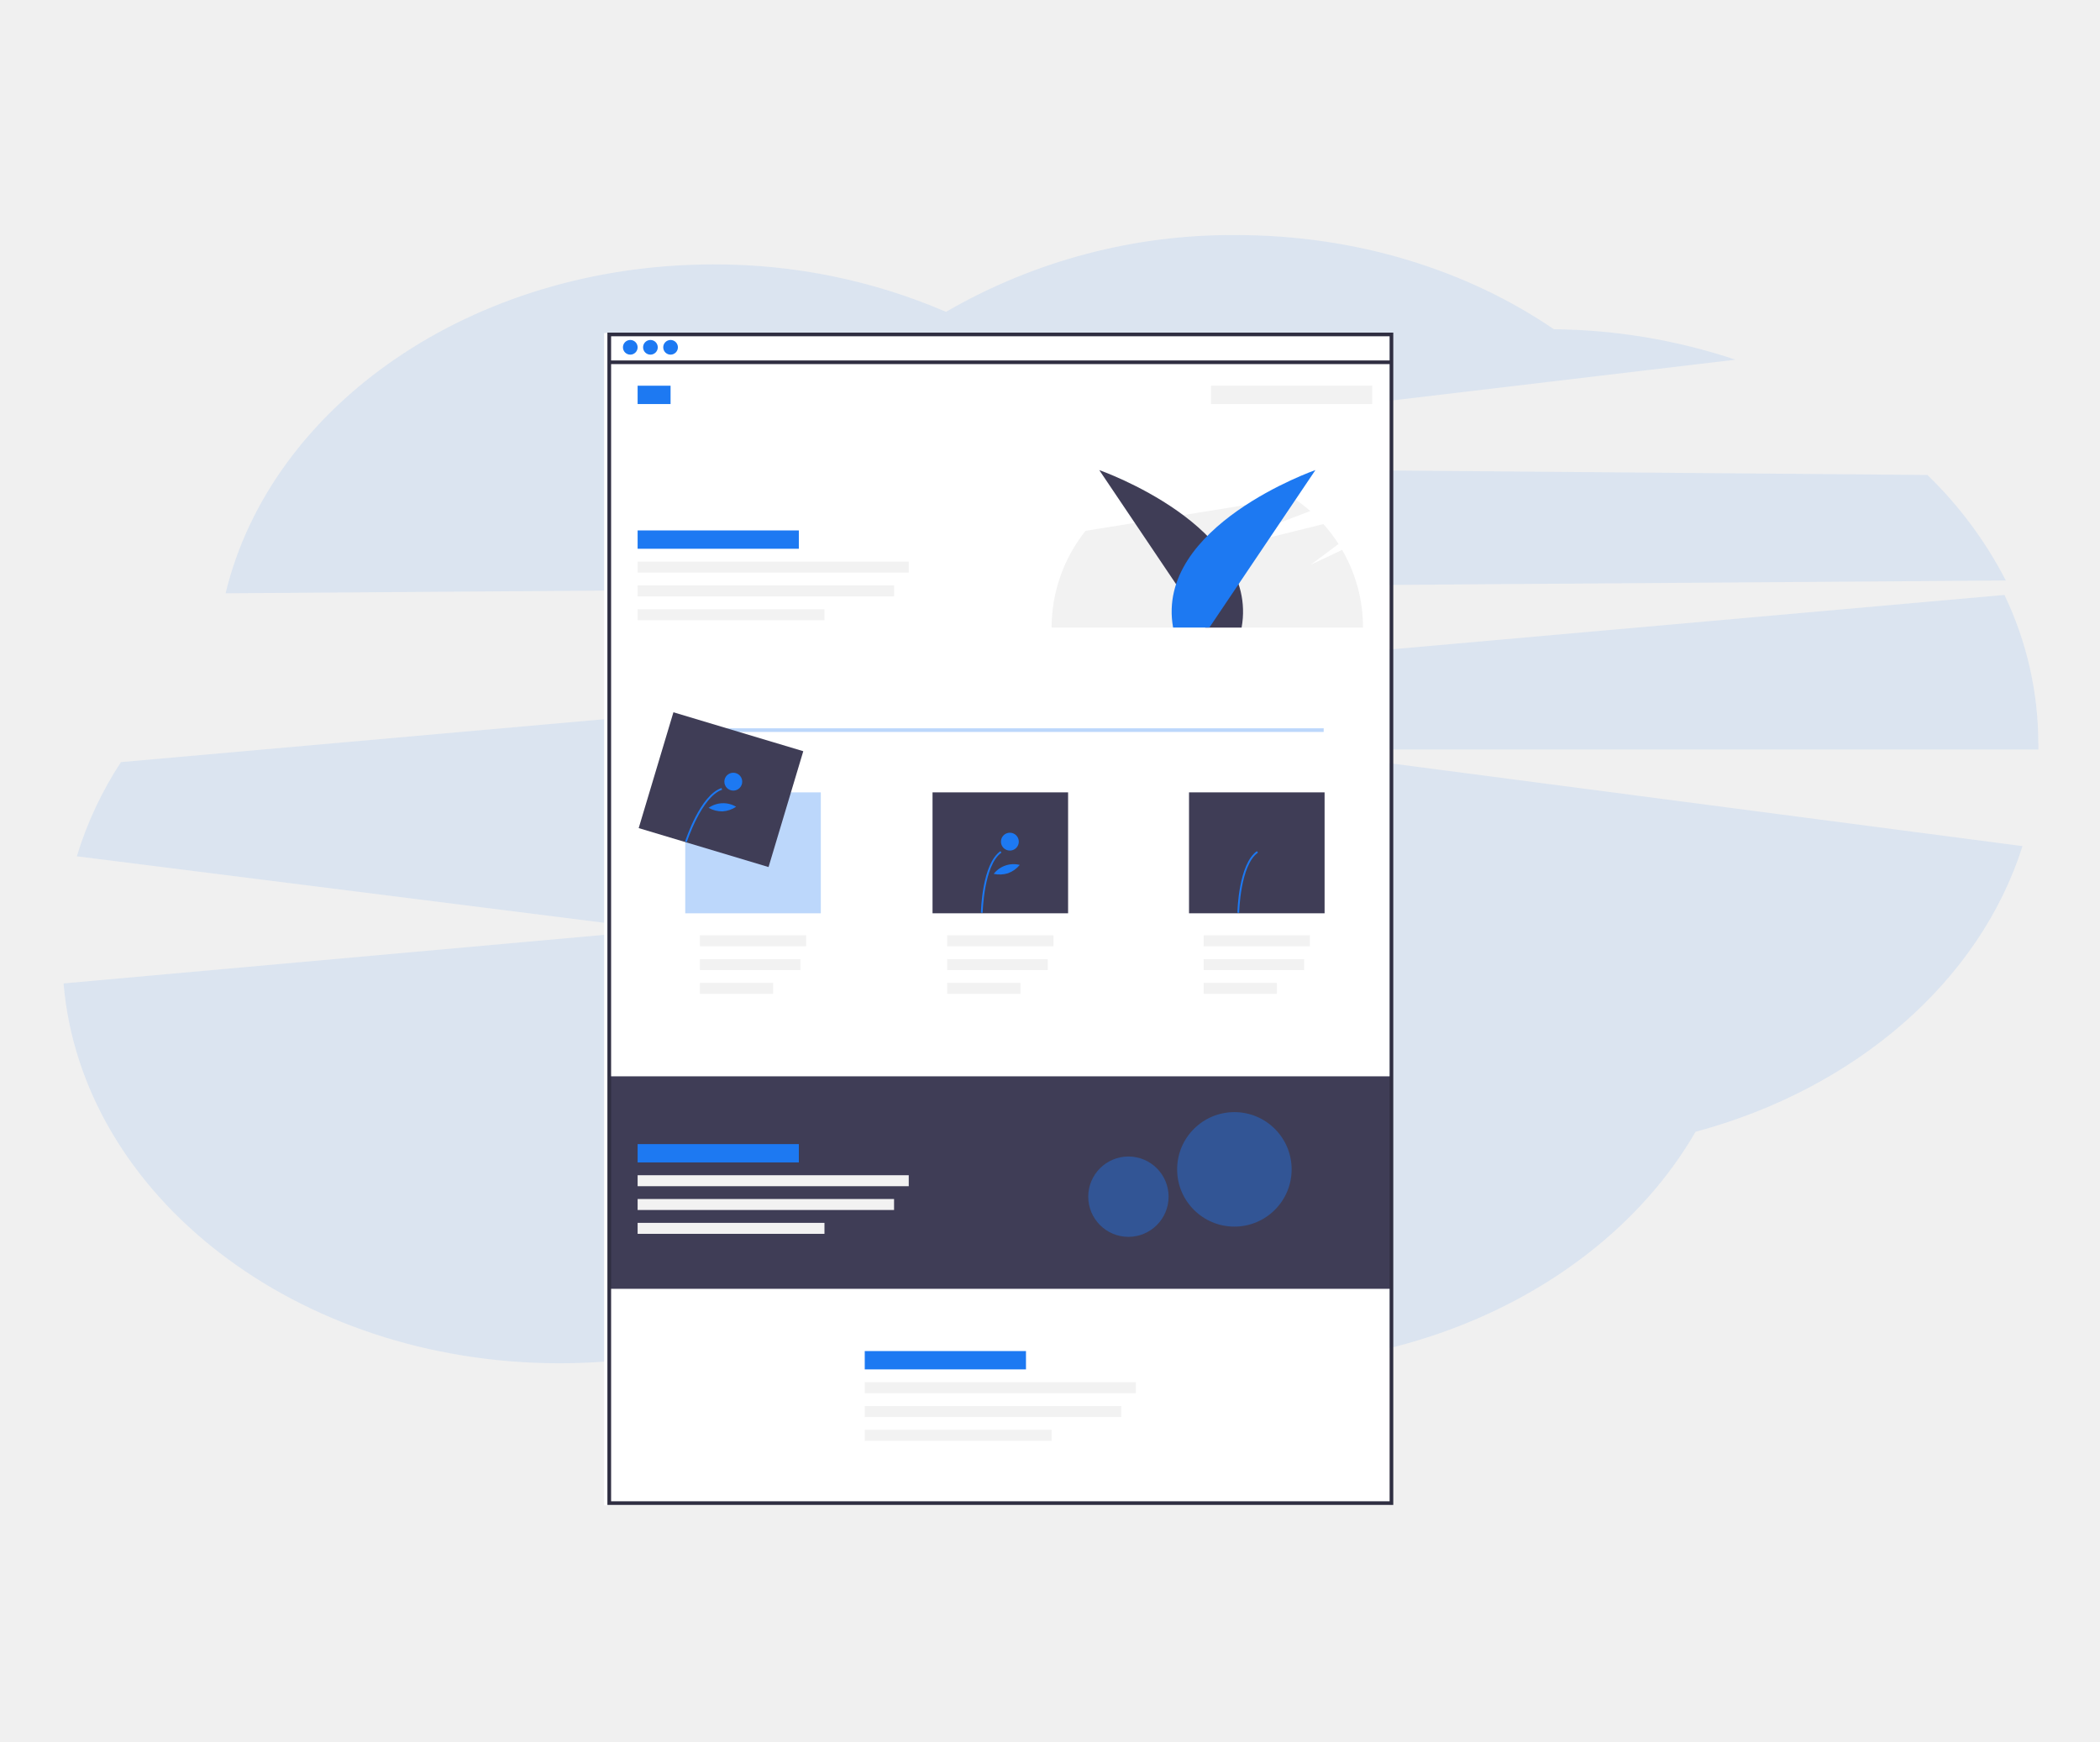
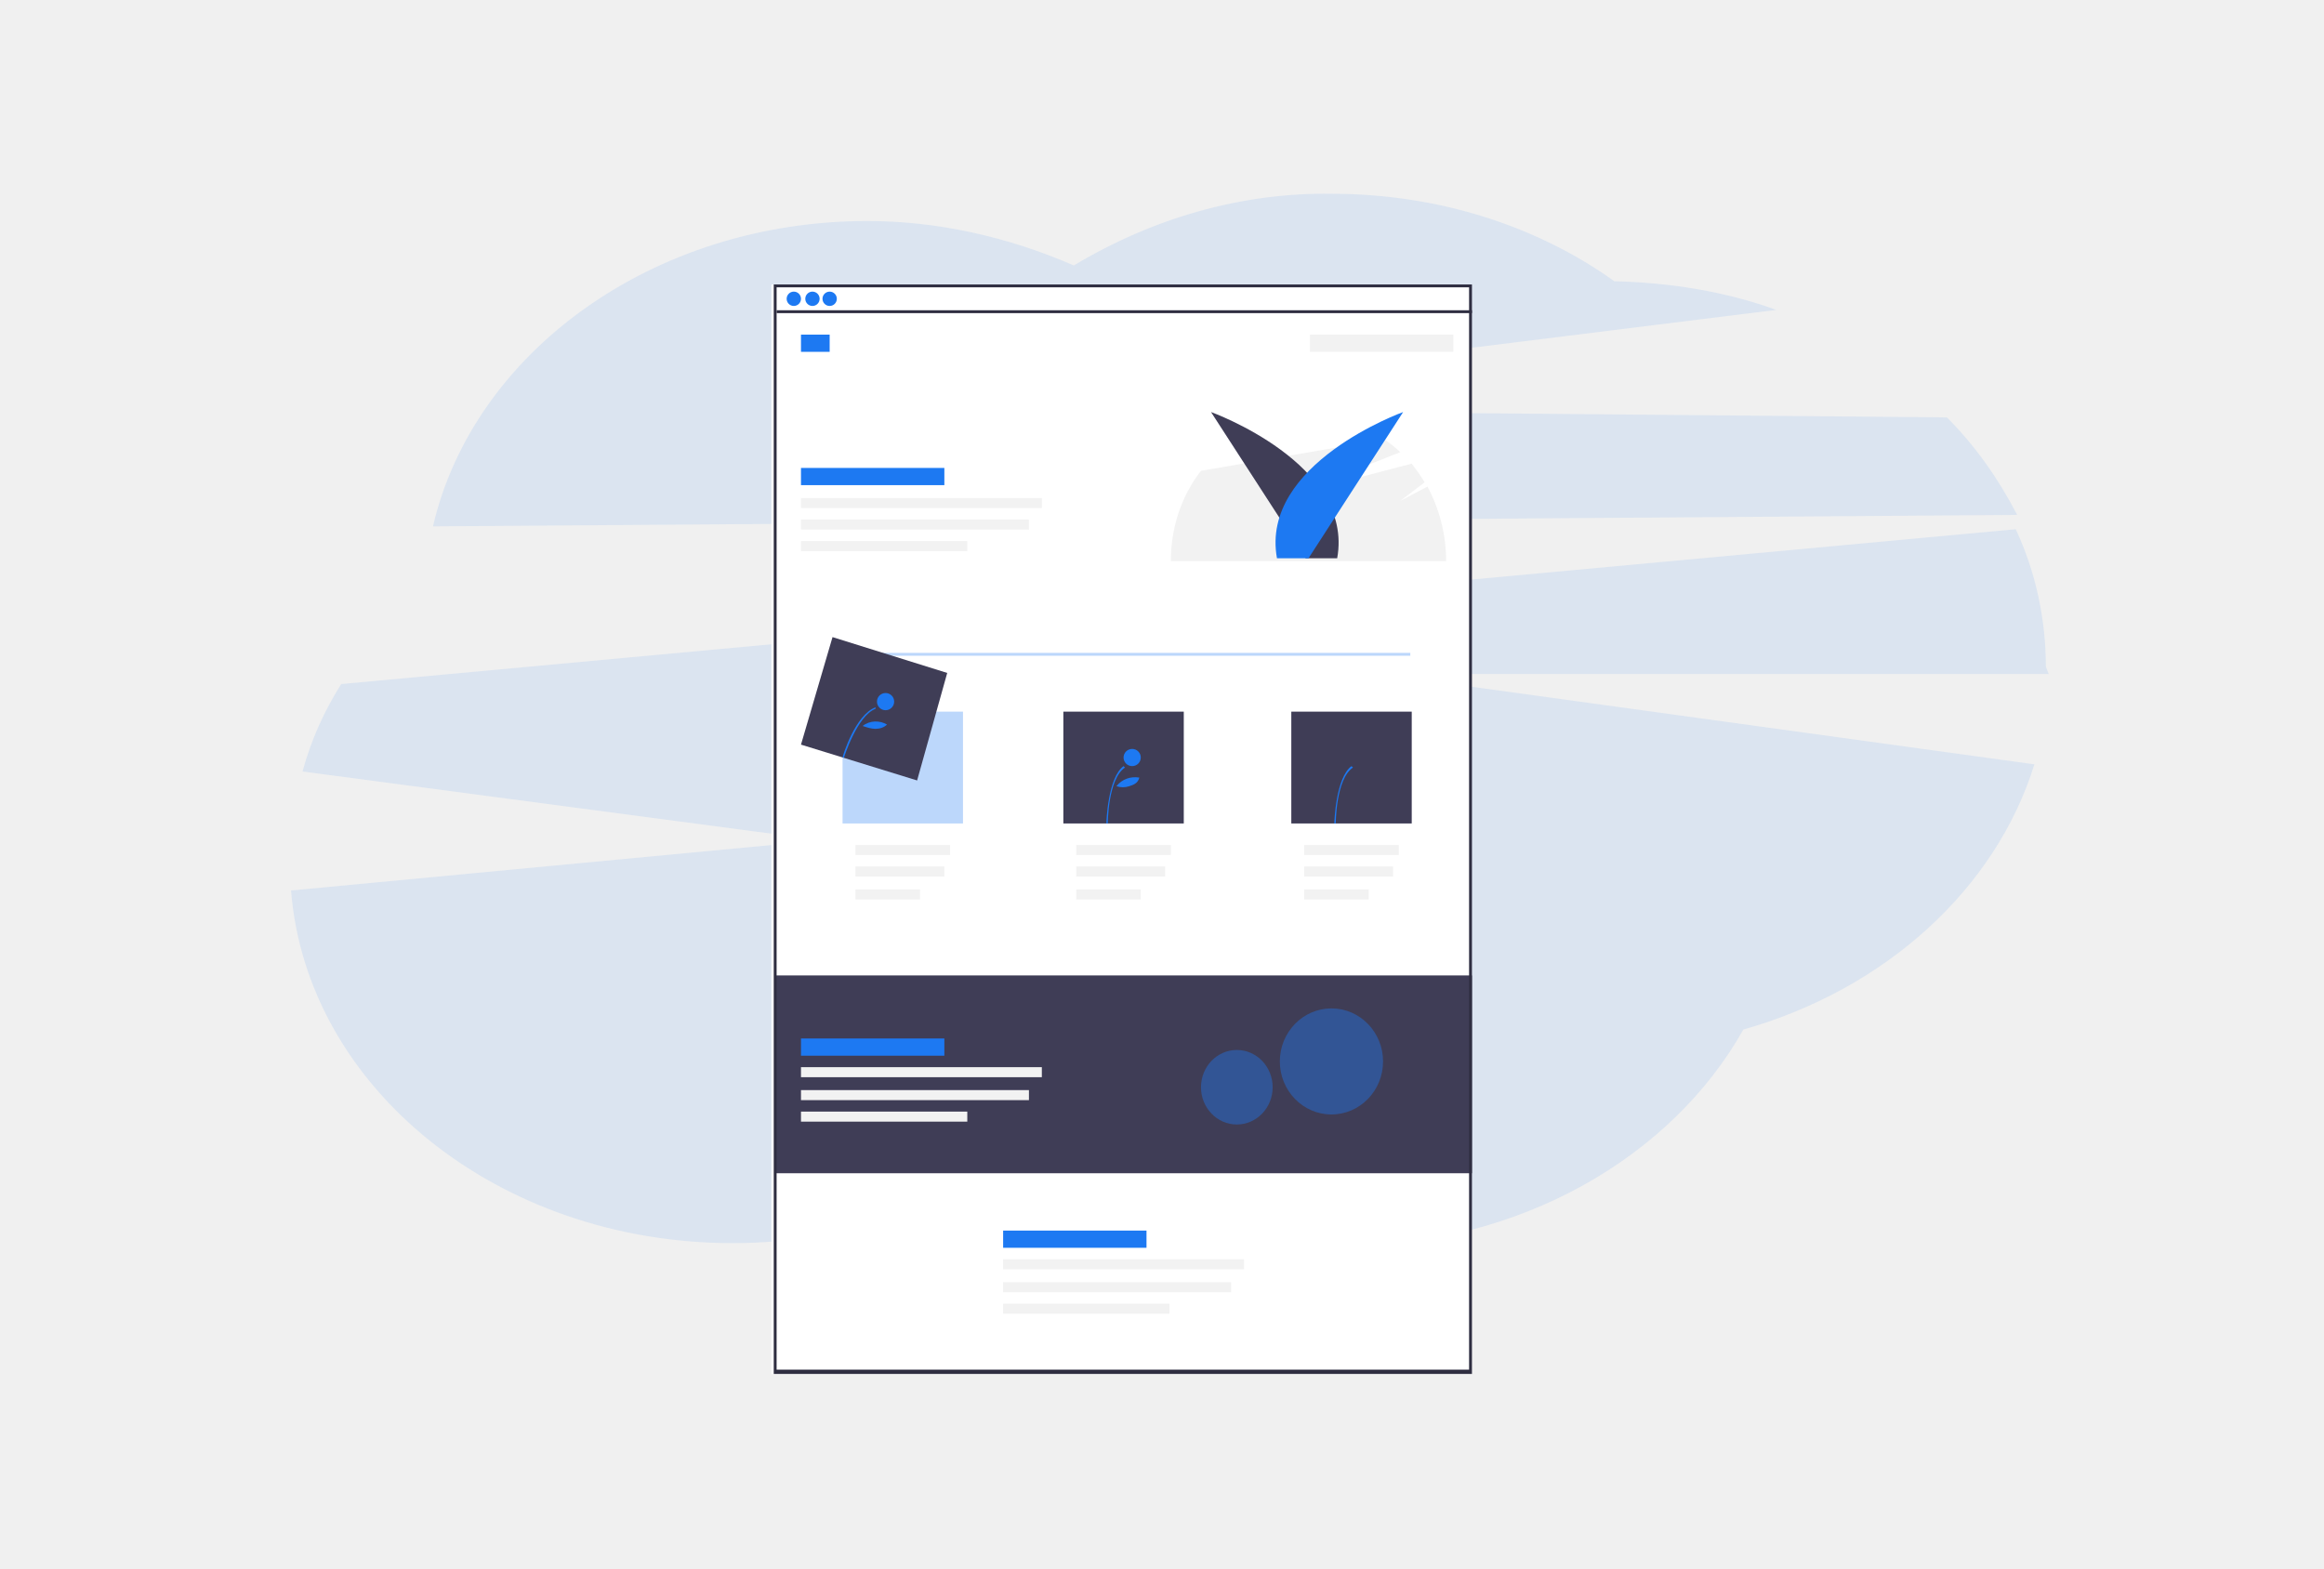
- <svg xmlns="http://www.w3.org/2000/svg" version="1.1" id="Capa_1" x="0px" y="0px" viewBox="0 0 369 306" style="enable-background:new 0 0 369 306;" xml:space="preserve">
+ <svg xmlns="http://www.w3.org/2000/svg" version="1.1" id="Capa_1" x="0px" y="0px" viewBox="0 0 162.1 109.4" style="enable-background:new 0 0 162.1 109.4;" xml:space="preserve">
  <style type="text/css">
	.st0{opacity:0.1;fill:#1D79F2;enable-background:new    ;}
	.st1{fill:#FFFFFF;}
	.st2{fill:#3F3D56;}
	.st3{fill:#F2F2F2;}
	.st4{fill:#1D79F2;}
	.st5{fill:#2F2E41;}
	.st6{opacity:0.3;fill:#1D79F2;enable-background:new    ;}
	.st7{opacity:0.4;fill:#1D79F2;enable-background:new    ;}
</style>
  <g id="Grupo_93" transform="translate(-459 -705.782)">
    <g id="Grupo_88" transform="translate(-7 67)">
-       <path id="Trazado_364" class="st0" d="M818.45,740.79c-3.55-6.89-8.2-13.15-13.77-18.54l-190.96-1.59l157.22-18.67    c-10.29-3.44-21.05-5.25-31.9-5.35c-15.14-10.33-34.59-16.55-55.81-16.55c-17.9-0.14-35.51,4.52-51,13.49    c-12.91-5.55-26.82-8.39-40.88-8.33c-42.43,0-77.78,24.84-85.71,57.79L818.45,740.79z" />
-       <path id="Trazado_365" class="st0" d="M824.16,769.41c-0.01-9.03-2.05-17.94-5.95-26.08l-330.96,29.38    c-3.36,5.12-5.97,10.7-7.75,16.55l102.49,12.92l-104.82,9.42c3.15,37.29,40.97,66.75,87.17,66.75c23.26,0,44.39-7.46,60.04-19.64    c15.71,12.4,37.03,20.02,60.55,20.02c34.88,0,64.98-16.79,79-41.06c28.12-7.55,49.97-26.49,57.45-50.2l-129.61-16.98h132.4V769.41    z" />
+       <path id="Trazado_364" class="st0" d="M606.7,674.7c-1.3-2.5-2.9-4.8-4.9-6.8l-67.4-0.6l55.5-6.9c-3.6-1.3-7.4-1.9-11.3-2    c-5.3-3.8-12.2-6.1-19.7-6.1c-6.3-0.1-12.5,1.7-18,5c-4.6-2-9.5-3.1-14.4-3.1c-15,0-27.5,9.2-30.3,21.3L606.7,674.7z" />
+       <path id="Trazado_365" class="st0" d="M608.7,685.3c0-3.3-0.7-6.6-2.1-9.6l-116.8,10.8c-1.2,1.9-2.1,3.9-2.7,6.1l36.2,4.8l-37,3.5    c1.1,13.8,14.5,24.6,30.8,24.6c8.2,0,15.7-2.8,21.2-7.2c5.5,4.6,13.1,7.4,21.4,7.4c12.3,0,22.9-6.2,27.9-15.1    c9.9-2.8,17.6-9.8,20.3-18.5l-45.7-6.3h46.7L608.7,685.3L608.7,685.3z" />
    </g>
    <g id="Grupo_90" transform="translate(9.406 76.036)">
-       <rect id="Rectángulo_152" x="555.75" y="688.27" class="st1" width="138" height="206" />
+       <rect id="Rectángulo_152" x="503.4" y="649.6" class="st1" width="48.7" height="76" />
      <g id="Grupo_89" transform="translate(545.163 646.889)">
-         <rect id="Rectángulo_115" x="11.32" y="172" class="st2" width="137.77" height="37.34" />
-         <path id="Trazado_419" class="st3" d="M140.26,79.49l-5.5,2.6l4.87-3.64c-0.79-1.24-1.68-2.41-2.66-3.5l-23.86,5.93l21.55-8.22     c-0.98-0.87-2.03-1.67-3.13-2.38l-36.35,5.86c-3.86,4.83-5.96,10.82-5.97,17h54.72C143.94,88.33,142.67,83.63,140.26,79.49     L140.26,79.49z" />
-         <path id="Trazado_421" class="st2" d="M116.21,93.13L97.59,65.47c0,0,28.21,9.85,25.01,27.67H116.21z" />
-         <path id="Trazado_422" class="st4" d="M116.94,93.13l18.63-27.67c0,0-28.21,9.85-25.01,27.67H116.94z" />
-         <path id="Trazado_423" class="st5" d="M149.25,247.32H11.16V41.31h138.09V247.32z M11.81,246.68h136.8V41.95H11.81V246.68z" />
-         <rect id="Rectángulo_117" x="11.64" y="46.2" class="st5" width="137.45" height="0.64" />
-         <circle id="Elipse_98" class="st4" cx="15.18" cy="43.89" r="1.29" />
-         <circle id="Elipse_99" class="st4" cx="18.72" cy="43.89" r="1.29" />
-         <circle id="Elipse_100" class="st4" cx="22.26" cy="43.89" r="1.29" />
-         <rect id="Rectángulo_118" x="16.47" y="50.64" class="st4" width="5.79" height="3.22" />
-         <rect id="Rectángulo_119" x="16.47" y="76.07" class="st4" width="28.33" height="3.22" />
-         <rect id="Rectángulo_120" x="117.22" y="50.64" class="st3" width="28.33" height="3.22" />
-         <rect id="Rectángulo_121" x="16.47" y="81.55" class="st3" width="47.64" height="1.93" />
-         <rect id="Rectángulo_122" x="16.47" y="85.73" class="st3" width="45.06" height="1.93" />
-         <rect id="Rectángulo_123" x="16.47" y="89.92" class="st3" width="32.83" height="1.93" />
-         <rect id="Rectángulo_124" x="27.41" y="147.21" class="st3" width="18.67" height="1.93" />
-         <rect id="Rectángulo_125" x="27.41" y="151.4" class="st3" width="17.66" height="1.93" />
-         <rect id="Rectángulo_126" x="27.41" y="155.58" class="st3" width="12.87" height="1.93" />
-         <rect id="Rectángulo_127" x="70.87" y="147.21" class="st3" width="18.67" height="1.93" />
-         <rect id="Rectángulo_128" x="70.87" y="151.4" class="st3" width="17.66" height="1.93" />
-         <rect id="Rectángulo_129" x="70.87" y="155.58" class="st3" width="12.87" height="1.93" />
-         <rect id="Rectángulo_130" x="115.93" y="147.21" class="st3" width="18.67" height="1.93" />
-         <rect id="Rectángulo_131" x="115.93" y="151.4" class="st3" width="17.66" height="1.93" />
-         <rect id="Rectángulo_132" x="115.93" y="155.58" class="st3" width="12.87" height="1.93" />
-         <rect id="Rectángulo_133" x="56.38" y="220.28" class="st4" width="28.33" height="3.22" />
-         <rect id="Rectángulo_134" x="56.38" y="225.75" class="st3" width="47.64" height="1.93" />
-         <rect id="Rectángulo_135" x="56.38" y="229.94" class="st3" width="45.06" height="1.93" />
-         <rect id="Rectángulo_136" x="56.38" y="234.12" class="st3" width="32.83" height="1.93" />
-         <rect id="Rectángulo_137" x="25" y="110.84" class="st6" width="112.02" height="0.64" />
-         <rect id="Rectángulo_138" x="24.84" y="122.1" class="st6" width="23.82" height="21.25" />
-         <rect id="Rectángulo_139" x="68.29" y="122.1" class="st2" width="23.82" height="21.25" />
-         <rect id="Rectángulo_140" x="113.36" y="122.1" class="st2" width="23.82" height="21.25" />
-         <path id="Trazado_424" class="st4" d="M77.1,143.26l-0.31-0.01c0.01-0.35,0.2-8.55,3.43-10.82l0.18,0.26     C77.3,134.86,77.1,143.18,77.1,143.26z" />
-         <circle id="Elipse_101" class="st4" cx="81.88" cy="130.76" r="1.57" />
-         <path id="Trazado_425" class="st4" d="M81.56,136.31c-0.82,0.26-1.69,0.29-2.52,0.11c1.08-1.38,2.88-2,4.58-1.57     C83.08,135.51,82.37,136.01,81.56,136.31z" />
-         <path id="Trazado_426" class="st4" d="M122.17,143.26l-0.31-0.01c0.01-0.35,0.2-8.55,3.43-10.82l0.18,0.26     C122.36,134.86,122.17,143.18,122.17,143.26z" />
-         <rect id="Rectángulo_141" x="16.47" y="183.91" class="st4" width="28.33" height="3.22" />
-         <rect id="Rectángulo_142" x="16.47" y="189.38" class="st3" width="47.64" height="1.93" />
-         <rect id="Rectángulo_143" x="16.47" y="193.56" class="st3" width="45.06" height="1.93" />
-         <rect id="Rectángulo_144" x="16.47" y="197.75" class="st3" width="32.83" height="1.93" />
-         <circle id="Elipse_103" class="st7" cx="121.33" cy="188.35" r="10.06" />
-         <circle id="Elipse_104" class="st7" cx="102.71" cy="193.15" r="7.06" />
-         <rect id="Rectángulo_151" x="20.49" y="109.71" transform="matrix(0.2872 -0.9579 0.9579 0.2872 -94.3176 116.5003)" class="st2" width="21.25" height="23.82" />
-         <path id="Trazado_433" class="st4" d="M25.12,130.82l-0.3-0.1c0.11-0.33,2.65-8.13,6.39-9.38l0.1,0.3     C27.72,122.84,25.14,130.74,25.12,130.82z" />
-         <circle id="Elipse_127" class="st4" cx="33.28" cy="120.22" r="1.57" />
-         <path id="Trazado_434" class="st4" d="M31.39,125.44c-0.86,0.01-1.7-0.2-2.45-0.62c1.44-1.01,3.33-1.09,4.84-0.19     C33.07,125.11,32.24,125.39,31.39,125.44z" />
+         <rect id="Rectángulo_115" x="-41.5" y="50.9" class="st2" width="48.6" height="13.8" />
+         <path id="Trazado_419" class="st3" d="M4,16.8l-1.9,1l1.7-1.3c-0.3-0.5-0.6-0.9-0.9-1.3l-8.4,2.2l7.6-3c-0.3-0.3-0.7-0.6-1.1-0.9     l-12.8,2.2c-1.4,1.8-2.1,4-2.1,6.3H5.3C5.3,20.1,4.8,18.3,4,16.8L4,16.8z" />
+         <path id="Trazado_421" class="st2" d="M-4.5,21.8l-6.6-10.2c0,0,10,3.6,8.8,10.2L-4.5,21.8L-4.5,21.8z" />
+         <path id="Trazado_422" class="st4" d="M-4.3,21.8l6.6-10.2c0,0-10,3.6-8.8,10.2H-4.3z" />
+         <path id="Trazado_423" class="st5" d="M7.1,78.7h-48.7v-76H7.1V78.7z M-41.4,78.4H6.9V2.9h-48.3V78.4z" />
+         <rect id="Rectángulo_117" x="-41.4" y="4.5" class="st5" width="48.5" height="0.2" />
+         <ellipse id="Elipse_98" class="st4" cx="-40.2" cy="3.7" rx="0.5" ry="0.5" />
+         <ellipse id="Elipse_99" class="st4" cx="-38.9" cy="3.7" rx="0.5" ry="0.5" />
+         <ellipse id="Elipse_100" class="st4" cx="-37.7" cy="3.7" rx="0.5" ry="0.5" />
+         <rect id="Rectángulo_118" x="-39.7" y="6.2" class="st4" width="2" height="1.2" />
+         <rect id="Rectángulo_119" x="-39.7" y="15.5" class="st4" width="10" height="1.2" />
+         <rect id="Rectángulo_120" x="-4.2" y="6.2" class="st3" width="10" height="1.2" />
+         <rect id="Rectángulo_121" x="-39.7" y="17.6" class="st3" width="16.8" height="0.7" />
+         <rect id="Rectángulo_122" x="-39.7" y="19.1" class="st3" width="15.9" height="0.7" />
+         <rect id="Rectángulo_123" x="-39.7" y="20.6" class="st3" width="11.6" height="0.7" />
+         <rect id="Rectángulo_124" x="-35.9" y="41.8" class="st3" width="6.6" height="0.7" />
+         <rect id="Rectángulo_125" x="-35.9" y="43.3" class="st3" width="6.2" height="0.7" />
+         <rect id="Rectángulo_126" x="-35.9" y="44.9" class="st3" width="4.5" height="0.7" />
+         <rect id="Rectángulo_127" x="-20.5" y="41.8" class="st3" width="6.6" height="0.7" />
+         <rect id="Rectángulo_128" x="-20.5" y="43.3" class="st3" width="6.2" height="0.7" />
+         <rect id="Rectángulo_129" x="-20.5" y="44.9" class="st3" width="4.5" height="0.7" />
+         <rect id="Rectángulo_130" x="-4.6" y="41.8" class="st3" width="6.6" height="0.7" />
+         <rect id="Rectángulo_131" x="-4.6" y="43.3" class="st3" width="6.2" height="0.7" />
+         <rect id="Rectángulo_132" x="-4.6" y="44.9" class="st3" width="4.5" height="0.7" />
+         <rect id="Rectángulo_133" x="-25.6" y="68.7" class="st4" width="10" height="1.2" />
+         <rect id="Rectángulo_134" x="-25.6" y="70.7" class="st3" width="16.8" height="0.7" />
+         <rect id="Rectángulo_135" x="-25.6" y="72.3" class="st3" width="15.9" height="0.7" />
+         <rect id="Rectángulo_136" x="-25.6" y="73.8" class="st3" width="11.6" height="0.7" />
+         <rect id="Rectángulo_137" x="-36.7" y="28.4" class="st6" width="39.5" height="0.2" />
+         <rect id="Rectángulo_138" x="-36.8" y="32.5" class="st6" width="8.4" height="7.8" />
+         <rect id="Rectángulo_139" x="-21.4" y="32.5" class="st2" width="8.4" height="7.8" />
+         <rect id="Rectángulo_140" x="-5.5" y="32.5" class="st2" width="8.4" height="7.8" />
+         <path id="Trazado_424" class="st4" d="M-18.3,40.3l-0.1,0c0-0.1,0.1-3.2,1.2-4l0.1,0.1C-18.3,37.2-18.3,40.3-18.3,40.3z" />
+         <ellipse id="Elipse_101" class="st4" cx="-16.6" cy="35.7" rx="0.6" ry="0.6" />
+         <path id="Trazado_425" class="st4" d="M-16.8,37.7c-0.3,0.1-0.6,0.1-0.9,0c0.4-0.5,1-0.7,1.6-0.6C-16.2,37.5-16.5,37.6-16.8,37.7     z" />
+         <path id="Trazado_426" class="st4" d="M-2.4,40.3l-0.1,0c0-0.1,0.1-3.2,1.2-4l0.1,0.1C-2.4,37.2-2.4,40.3-2.4,40.3z" />
+         <rect id="Rectángulo_141" x="-39.7" y="55.3" class="st4" width="10" height="1.2" />
+         <rect id="Rectángulo_142" x="-39.7" y="57.3" class="st3" width="16.8" height="0.7" />
+         <rect id="Rectángulo_143" x="-39.7" y="58.9" class="st3" width="15.9" height="0.7" />
+         <rect id="Rectángulo_144" x="-39.7" y="60.4" class="st3" width="11.6" height="0.7" />
+         <ellipse id="Elipse_103" class="st7" cx="-2.7" cy="56.9" rx="3.6" ry="3.7" />
+         <ellipse id="Elipse_104" class="st7" cx="-9.3" cy="58.7" rx="2.5" ry="2.6" />
+         <polygon id="Rectángulo_151" class="st2" points="-39.7,34.8 -37.5,27.3 -29.5,29.8 -31.6,37.3    " />
+         <path id="Trazado_433" class="st4" d="M-36.7,35.7l-0.1,0c0-0.1,0.9-3,2.3-3.5l0,0.1C-35.8,32.8-36.7,35.7-36.7,35.7z" />
+         <ellipse id="Elipse_127" class="st4" cx="-33.8" cy="31.8" rx="0.6" ry="0.6" />
+         <path id="Trazado_434" class="st4" d="M-34.5,33.7c-0.3,0-0.6-0.1-0.9-0.2c0.5-0.4,1.2-0.4,1.7-0.1     C-33.9,33.6-34.2,33.7-34.5,33.7z" />
      </g>
    </g>
  </g>
</svg>
